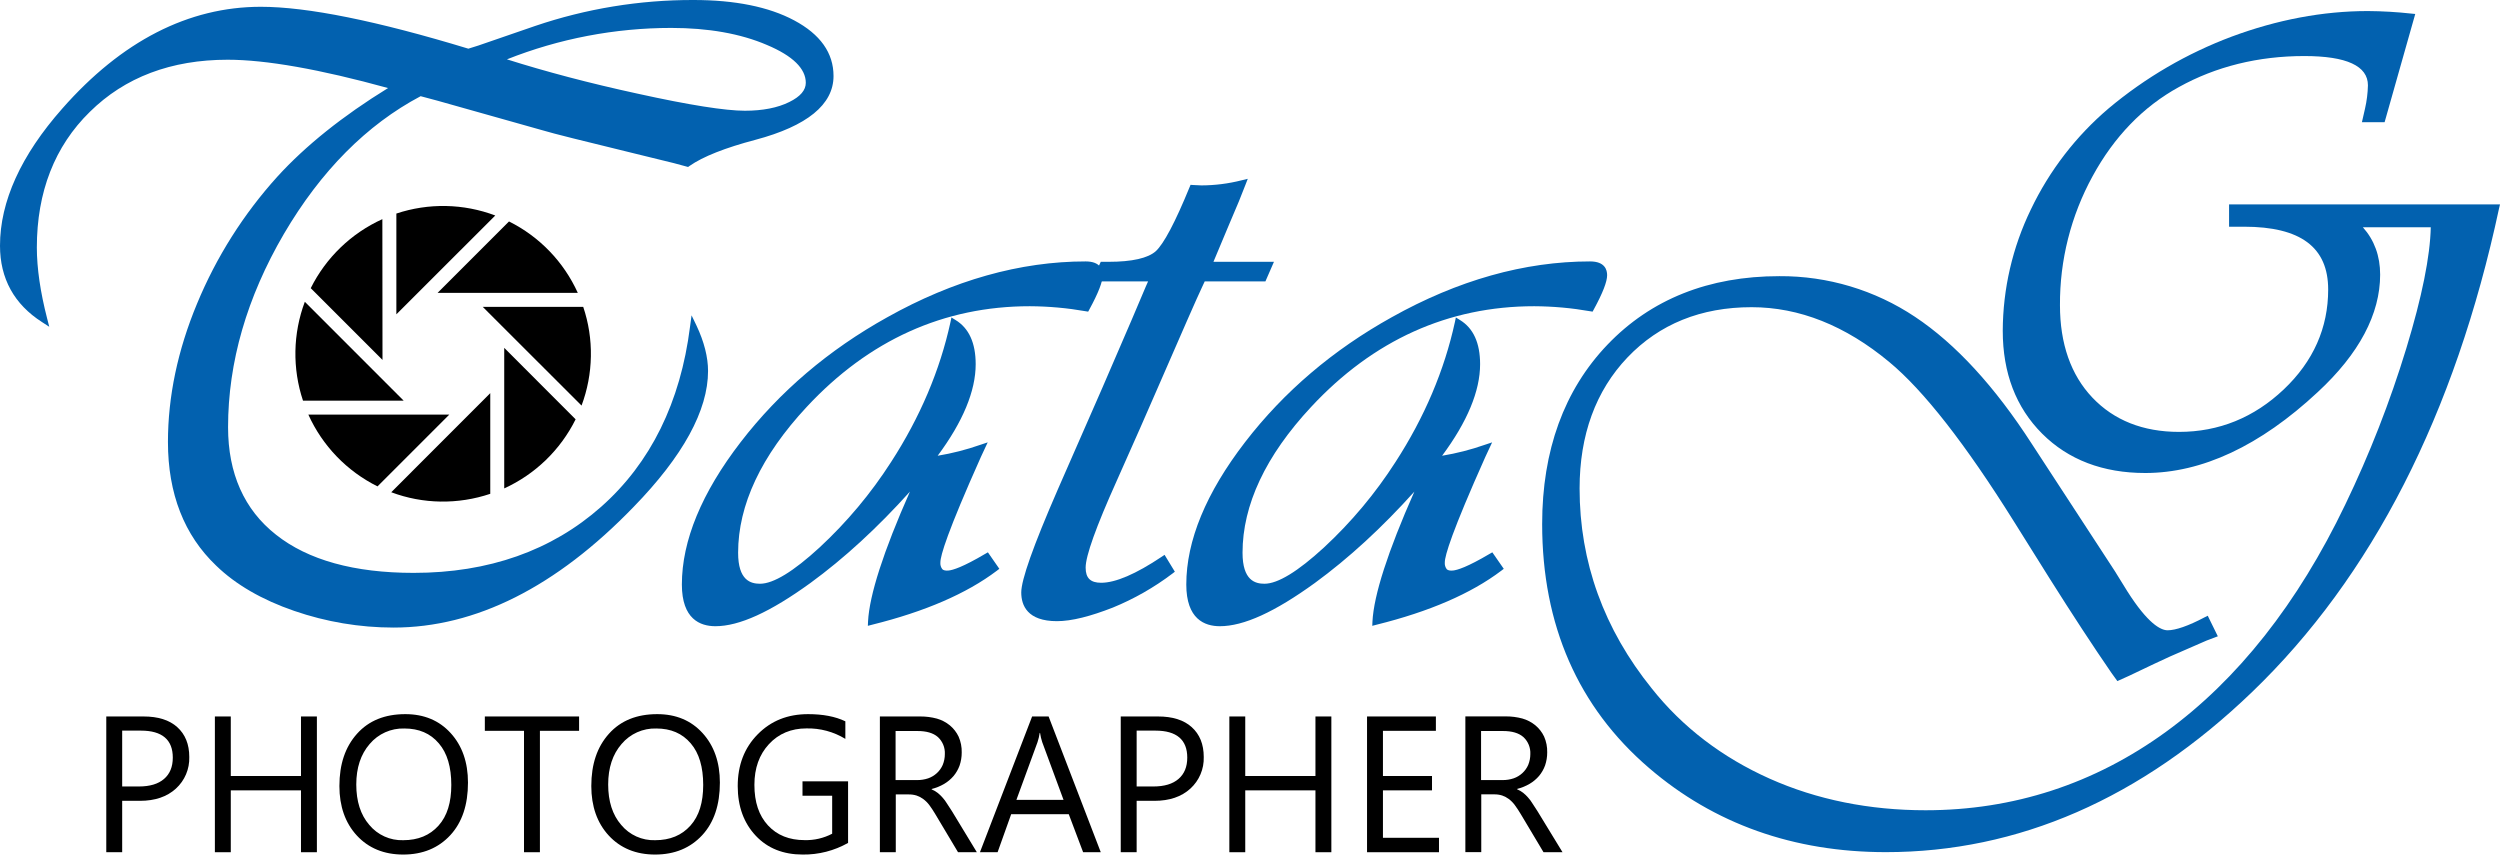
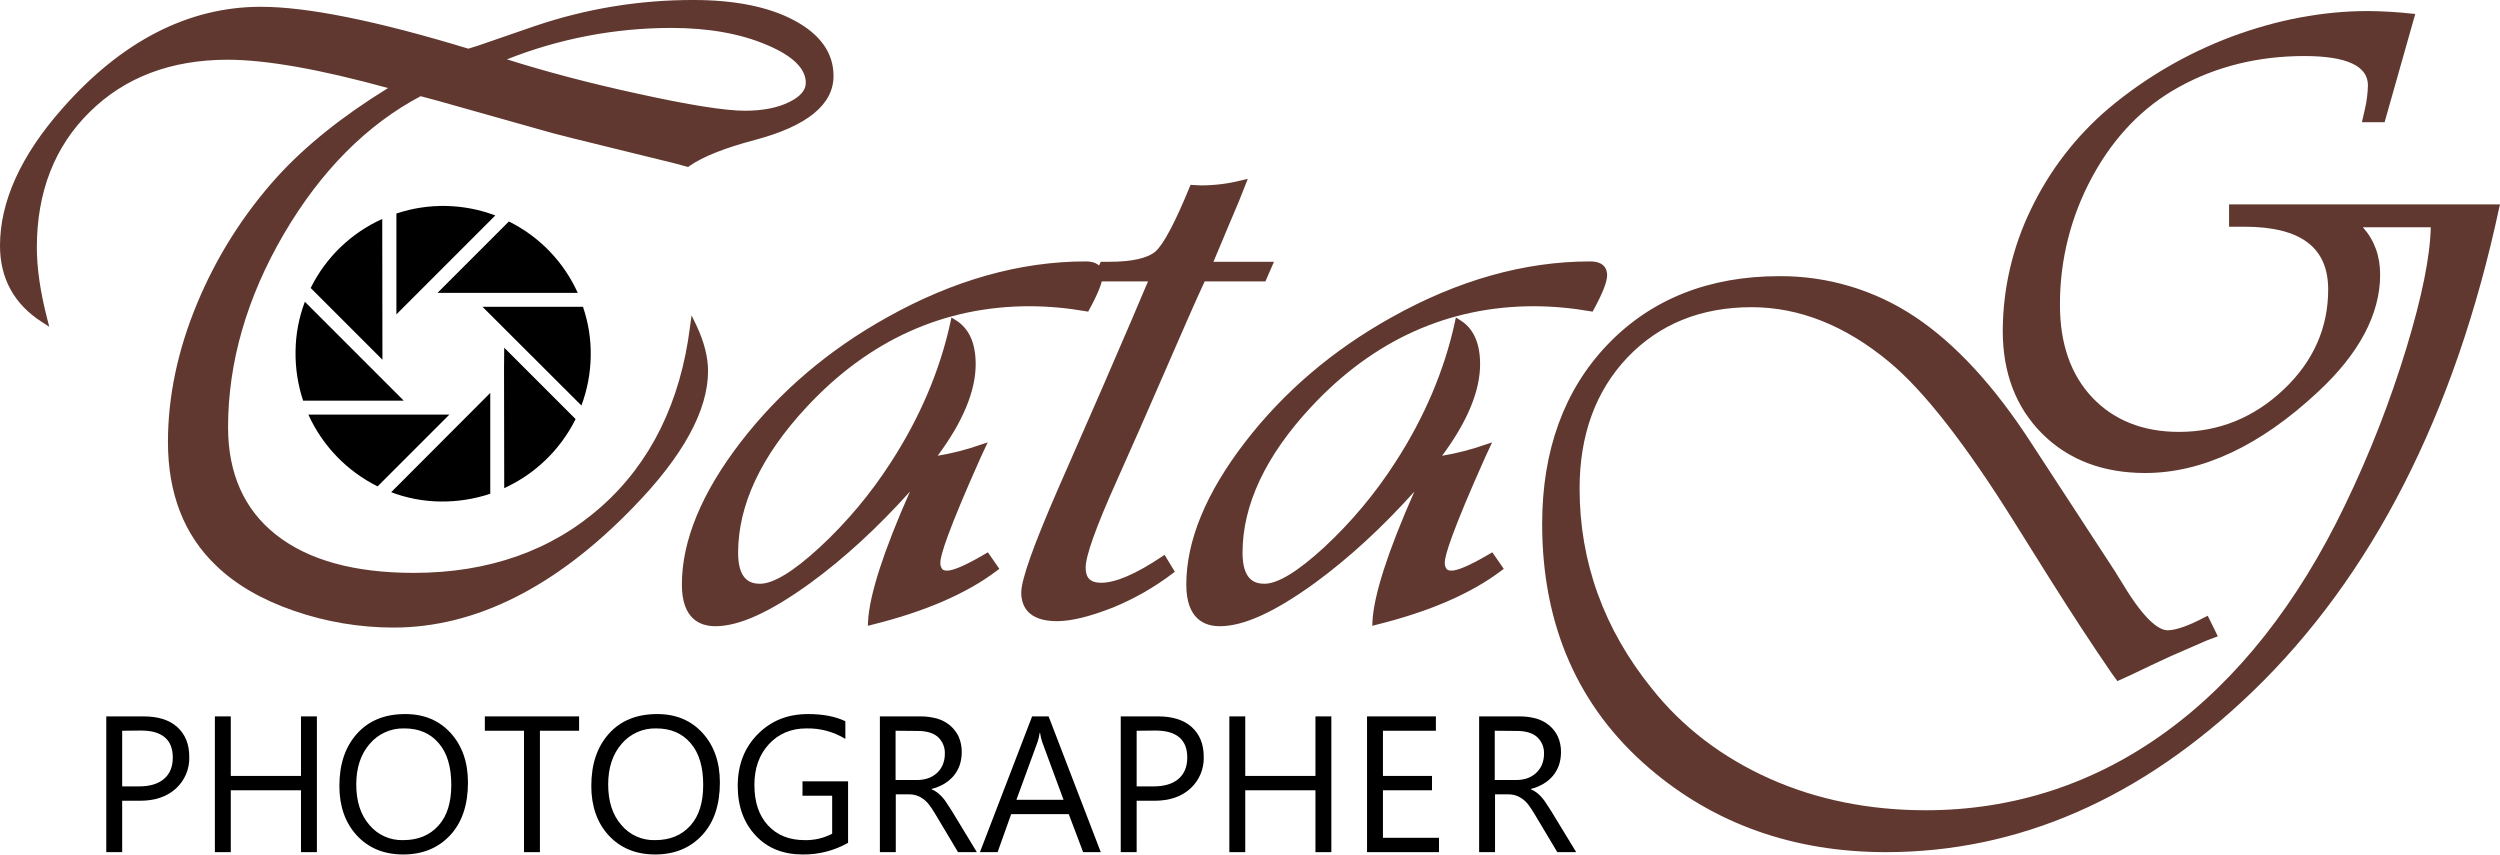
- <svg xmlns="http://www.w3.org/2000/svg" viewBox="0 0 1289.1 440.64">
+ <svg xmlns="http://www.w3.org/2000/svg" viewBox="0 0 1289.1 440.6">
  <defs>
-     <style>.cls-1{fill:#0261af;}</style>
+     <style>.cls-1{fill:#60382f;}</style>
  </defs>
  <g id="Шар_2" data-name="Шар 2">
    <g id="Шар_1-2" data-name="Шар 1">
      <path class="cls-1" d="M216.7,47.8q-42.75,22.35-71.8,72t-29,100.6c0,24.5,8.5,43.5,25.4,56.8s40.9,20,72.1,20q58.95,0,97.8-34.6t46.4-93.9c3.8,8.1,5.8,15.7,5.8,22.6q0,29.85-37.9,68.9Q266,321.85,203,321.8a153.16,153.16,0,0,1-50.6-8.5q-24.75-8.55-39.5-22.9C96.7,275,88.5,254.2,88.5,227.9c0-23.2,4.9-46.7,14.8-70.7a225,225,0,0,1,41.2-65.1q22.65-24.75,60-47.4Q148.4,29,117.4,29,72.85,29,45.1,56.4c-18.5,18.2-27.8,42-27.8,71.2,0,10.9,1.8,23.3,5.3,37C8.7,155.7,1.8,143.1,1.8,126.7q0-33.6,31.7-69.6Q79.1,5.2,134.5,5.3q36.15,0,107,21.7c3.1-1,4.9-1.6,5.5-1.8L276.5,15A248.49,248.49,0,0,1,357.6,1.7q31.65,0,51.1,10.3C421.6,18.9,428,28,428,39.2q0,20.85-39,31.2c-15.8,4.1-27.3,8.7-34.6,13.7l-6.6-1.8-20.8-5c-25.6-6.2-41.1-10.1-46.7-11.7L226,50.3C225.4,50.1,222.3,49.3,216.7,47.8Zm39.6-17c21.1,6.9,45.2,13.4,72.1,19.3S373.9,59,384.1,59c9.5,0,17.4-1.5,23.7-4.7s9.5-6.9,9.5-11.5c0-8.1-7-15.2-21-21.2s-30.7-9-50.1-9A232.21,232.21,0,0,0,256.3,30.8Z" />
      <path class="cls-1" d="M202.9,323.6a157.23,157.23,0,0,1-51.2-8.6c-16.6-5.7-30.2-13.6-40.2-23.3C95,276,86.6,254.6,86.6,227.9c0-23.3,5-47.3,15-71.3A227,227,0,0,1,143.1,91c14.4-15.8,33.6-31.2,57-45.6-35.2-9.7-63-14.6-82.7-14.6-29.1,0-53,9-71.1,26.9C28.2,75.4,19,99,19,127.6c0,10.7,1.8,23,5.3,36.6l1.1,4.3-3.7-2.4C7.3,156.9,0,143.6,0,126.7,0,103.9,10.8,80.1,32.1,56,62.7,21.2,97.2,3.5,134.5,3.5c24,0,60,7.3,107,21.6,3.8-1.2,4.7-1.5,5.1-1.6l29.3-10.1A252.16,252.16,0,0,1,357.6,0c21.3,0,38.8,3.5,51.9,10.5,13.5,7.2,20.3,16.8,20.3,28.7,0,14.7-13.6,25.8-40.3,32.9-15.5,4.1-27,8.6-34,13.5l-.7.5-7.4-2L326.6,79c-25.8-6.3-41.2-10.1-46.8-11.8L225.5,51.9c-.5-.1-3.4-.9-8.6-2.3-27.8,14.7-51.5,38.6-70.5,71-19.1,32.7-28.8,66.2-28.8,99.7,0,23.8,8.3,42.5,24.7,55.4,16.5,13.1,40.4,19.7,71,19.7,38.7,0,71.2-11.5,96.7-34.1s40.9-53.9,45.8-92.8l.8-5.9,2.6,5.4c3.9,8.3,5.9,16.2,5.9,23.3,0,20.3-12.9,43.9-38.4,70.1C286.8,302.7,245.2,323.6,202.9,323.6ZM117.4,27.2c20.7,0,50.2,5.3,87.5,15.8l3.9,1.1-3.5,2.1c-24.7,14.9-44.8,30.7-59.7,47.1a223.71,223.71,0,0,0-40.9,64.6C94.9,181.5,90,205,90,227.9c0,25.7,8,46.3,23.8,61.2,9.7,9.4,22.8,17,38.9,22.5a152.73,152.73,0,0,0,50.1,8.4c41.3,0,82.1-20.5,121.3-61,24.8-25.5,37.4-48.3,37.4-67.7a47,47,0,0,0-3.2-16.1c-5.9,36.9-21.4,66.8-46.1,88.7-26.1,23.2-59.4,35-99,35-31.4,0-56.1-6.9-73.2-20.4-17.3-13.6-26-33.2-26-58.2,0-34.1,9.8-68.3,29.3-101.5s43.8-57.7,72.5-72.7l.6-.3.7.2q8.4,2.25,9.3,2.4l54.3,15.3c5.5,1.6,21.2,5.6,46.7,11.7l20.8,5.1,5.9,1.6c7.4-4.9,19-9.5,34.4-13.5,25-6.7,37.7-16.6,37.7-29.5,0-10.6-6-19-18.5-25.6S378.2,3.4,357.5,3.4A247.94,247.94,0,0,0,277,16.6L247.5,26.8c-.7.2-2.5.8-5.6,1.8l-.5.2-.5-.2C194.1,14.3,158.2,7,134.5,7,98.2,7,64.7,24.3,34.7,58.3,14,81.8,3.5,104.8,3.5,126.7c0,14.3,5.3,25.4,16.3,33.8a147.28,147.28,0,0,1-4.3-32.9c0-29.6,9.5-54,28.3-72.5S87.4,27.2,117.4,27.2ZM384.2,60.6c-10.3,0-29.2-3-56.1-8.9s-51.2-12.4-72.3-19.3l-4.5-1.5,4.3-1.8a235.76,235.76,0,0,1,90.6-18.3c19.5,0,36.6,3.1,50.8,9.1,14.7,6.3,22.1,13.9,22.1,22.8,0,5.3-3.5,9.7-10.5,13.1C402.1,59,393.8,60.6,384.2,60.6Zm-122.8-30c19.9,6.3,42.5,12.3,67.4,17.7,26.7,5.9,45.3,8.8,55.3,8.8,9.1,0,16.9-1.5,22.9-4.5,5.7-2.8,8.5-6.1,8.5-9.9,0-7.3-6.7-13.9-20-19.5-13.7-5.9-30.4-8.8-49.4-8.8A230.06,230.06,0,0,0,261.4,30.6Z" />
      <path class="cls-1" d="M508.9,287.1l4,5.8c-15.5,11.7-36.7,20.8-63.6,27.5q1.05-22.35,26.4-77.1c-19.1,22.4-38.7,41.1-58.8,55.8s-36.2,22.2-48,22.2c-10.3,0-15.5-6.6-15.5-19.7q0-33.45,29.9-72.3t75.1-63.9q51-28.65,101.5-28.6c4.7,0,7.1,1.8,7.1,5.3q0,4.5-6.6,16.8a165.27,165.27,0,0,0-29.2-2.7q-67.65,0-116.3,52.5-35.85,38.55-35.9,76.4c0,11.8,4.4,17.7,13.1,17.7,7.4,0,18-6.4,31.9-19.2a230.59,230.59,0,0,0,37.2-44.4A219.49,219.49,0,0,0,492,166.5c6.3,3.8,9.5,10.9,9.5,21.3q0,21.45-21.7,49.4c7.1-.6,15.9-2.7,26.4-6.2l-1.8,3.8c-14,31.5-21,49.8-21,55.2q0,6.45,6,6C492.9,295.6,499.4,292.7,508.9,287.1Z" />
      <path class="cls-1" d="M368.9,322.9c-7.9,0-17.3-3.7-17.3-21.5,0-22.6,10.2-47.3,30.3-73.4s45.4-47.6,75.6-64.4c34.1-19.1,68.5-28.8,102.3-28.8,7.7,0,8.8,4.4,8.8,7.1,0,3.3-2.2,9.1-6.9,17.7l-.6,1.1-1.2-.2a171.44,171.44,0,0,0-28.9-2.6c-44.3,0-83,17.5-115,51.9-23.5,25.2-35.4,50.6-35.4,75.2,0,14.3,6.5,16,11.3,16,6.9,0,17.2-6.3,30.7-18.7a227.85,227.85,0,0,0,36.9-44.1c14.9-23,25.2-47.3,30.6-72.1l.5-2.4,2.1,1.3c6.9,4.2,10.4,11.8,10.4,22.8,0,13.8-6.6,29.7-19.6,47.2a130.71,130.71,0,0,0,21.9-5.6l3.9-1.3-3.5,7.5c-17.3,38.7-20.9,50.9-20.9,54.4a5,5,0,0,0,1,3.5c.6.6,1.6.8,3.1.7,2.3-.2,7.5-1.8,19-8.6l1.4-.8,5.9,8.5-1.3,1c-15.6,11.8-37.2,21.1-64.2,27.8l-2.3.6.1-2.3c.7-13.5,7.9-36,21.6-66.9-16.6,18.5-33.9,34.4-51.3,47.1C397.2,315.6,381.2,322.9,368.9,322.9ZM559.8,138.4c-33.2,0-67.1,9.5-100.6,28.4-29.8,16.5-54.9,37.8-74.6,63.4s-29.5,49.5-29.5,71.3c0,16.1,7.9,18,13.8,18,11.4,0,27.2-7.3,46.9-21.8,20-14.6,39.6-33.3,58.5-55.5l2.4-2.9-.9.1,2.4-3.1c14.2-18.2,21.3-34.5,21.3-48.3,0-8.6-2.2-14.6-6.6-18.3-5.6,24.3-15.9,48.1-30.5,70.7a238.31,238.31,0,0,1-37.5,44.8c-14.4,13.2-25.2,19.6-33.1,19.6-6.8,0-14.8-3.4-14.8-19.5,0-25.6,12.2-51.7,36.4-77.6,32.7-35.2,72.2-53.1,117.6-53.1a164.24,164.24,0,0,1,28.3,2.5c4.8-9.1,5.8-13.1,5.8-14.9C565.2,140.8,565.2,138.4,559.8,138.4ZM479.5,239l-2.3,5c-15.8,34.2-24.5,59.1-26,74.1,24.7-6.3,44.6-14.9,59.3-25.6l-2.1-3c-9,5.3-15.3,8-19.1,8.3a7.49,7.49,0,0,1-5.7-1.6,8.09,8.09,0,0,1-2.2-6.1c0-5.6,6.9-23.9,21.2-55.9l.1-.1c-8.9,2.8-16.6,4.5-22.9,5Z" />
-       <path class="cls-1" d="M654.2,136.7l-2.9,6.6H620.1l-1.8,3.8q-4.2,8.85-22.8,51.8-7.5,17.55-21.3,48.3c-10.8,23.9-16.2,39.1-16.2,45.4s3.2,9.5,9.7,9.5c7.8,0,18.5-4.6,32.1-13.7l3.5,5.8a133.7,133.7,0,0,1-30.4,17.3c-11.4,4.7-20.8,7.1-28.1,7.1-11.1,0-16.6-4.4-16.6-13.1q0-9.3,18.6-52.3l23-52.5q19.2-44.55,22.4-52.3l2.2-5.1h-29l3.1-6.6h2.9c12.7,0,21.2-2,25.6-6s10.3-15.2,17.8-33.7c2.2.1,3.7.2,4.4.2a82.86,82.86,0,0,0,21-2.7c-1.6,4.3-4.5,11.3-8.6,21L625,131.4l-2.2,5.1h31.4Z" />
+       <path class="cls-1" d="M654.2,136.7l-2.9,6.6H620.1l-1.8,3.8q-4.2,8.85-22.8,51.8-7.5,17.55-21.3,48.3c-10.8,23.9-16.2,39.1-16.2,45.4s3.2,9.5,9.7,9.5c7.8,0,18.5-4.6,32.1-13.7l3.5,5.8a133.7,133.7,0,0,1-30.4,17.3c-11.4,4.7-20.8,7.1-28.1,7.1-11.1,0-16.6-4.4-16.6-13.1q0-9.3,18.6-52.3l23-52.5q19.2-44.55,22.4-52.3l2.2-5.1h-29l3.1-6.6h2.9c12.7,0,21.2-2,25.6-6s10.3-15.2,17.8-33.7c2.2.1,3.7.2,4.4.2a82.86,82.86,0,0,0,21-2.7c-1.6,4.3-4.5,11.3-8.6,21L625,131.4l-2.2,5.1h31.4v.2Z" />
      <path class="cls-1" d="M545,320.3c-15.2,0-18.4-8.1-18.4-14.8,0-6.5,6.1-23.8,18.8-53l23-52.5c12.8-29.5,20.3-47.1,22.4-52.2l1.2-2.7H562.9l4.7-10.1h4c12.2,0,20.4-1.9,24.4-5.5,4.1-3.8,10-14.9,17.4-33l.5-1.2,1.3.1c2.2.1,3.6.2,4.3.2A84.89,84.89,0,0,0,640.1,93l3.3-.8-1.2,3.1c-1.6,4.3-4.5,11.4-8.7,21.1L625.7,135h31.2l-4.4,10.1H621.2l-1.3,2.8c-2.8,5.9-10.4,23.3-22.8,51.8-5,11.6-12.2,27.9-21.3,48.3-10.6,23.6-16,38.6-16,44.7,0,5.4,2.5,7.8,8,7.8,7.4,0,17.9-4.5,31.2-13.4l1.5-1,5.3,8.7-1.3,1a136.42,136.42,0,0,1-30.7,17.5C562.3,317.8,552.6,320.3,545,320.3Zm23.3-178.7h28.9l-3.3,7.5c-2.1,5.1-9.6,22.7-22.4,52.3l-23,52.5c-12.2,28.3-18.5,45.6-18.5,51.6,0,4.9,1.5,11.3,14.9,11.3,7.1,0,16.4-2.3,27.5-7a132.5,132.5,0,0,0,28.7-16.1l-1.8-2.9c-13.3,8.8-23.6,13-31.6,13-7.4,0-11.5-4-11.5-11.3,0-6.7,5.3-21.8,16.3-46.1,9.1-20.4,16.3-36.7,21.3-48.3,12.4-28.5,20-46,22.8-51.9l2.2-4.8H650l1.4-3.1H620.2l3.3-7.5,6.6-15.9c3.2-7.6,5.7-13.6,7.4-17.9a85.88,85.88,0,0,1-18.2,1.9c-.6,0-1.7,0-3.3-.1-7.5,18.2-13.3,29-17.8,33.1-4.7,4.3-13.5,6.4-26.8,6.4h-1.8Z" />
      <path class="cls-1" d="M769,287.1l4,5.8c-15.5,11.7-36.7,20.8-63.6,27.5q1.05-22.35,26.4-77.1c-19.1,22.4-38.7,41.1-58.8,55.8s-36.2,22.2-48,22.2c-10.3,0-15.5-6.6-15.5-19.7q0-33.45,29.9-72.3t75.1-63.9q51-28.65,101.5-28.6c4.7,0,7.1,1.8,7.1,5.3q0,4.5-6.6,16.8a165.27,165.27,0,0,0-29.2-2.7q-67.65,0-116.3,52.5-35.85,38.55-35.9,76.4c0,11.8,4.4,17.7,13.1,17.7,7.4,0,18-6.4,31.9-19.2a230.59,230.59,0,0,0,37.2-44.4,219.49,219.49,0,0,0,30.8-72.7c6.4,3.8,9.5,10.9,9.5,21.3q0,21.45-21.7,49.4c7.1-.6,15.9-2.7,26.4-6.2l-1.8,3.8c-14,31.5-21,49.8-21,55.2q0,6.45,6,6C753,295.6,759.5,292.7,769,287.1Z" />
      <path class="cls-1" d="M629,322.9c-7.9,0-17.3-3.7-17.3-21.5,0-22.6,10.2-47.3,30.3-73.4s45.4-47.6,75.6-64.4c34.1-19.1,68.5-28.8,102.3-28.8,7.7,0,8.8,4.4,8.8,7.1,0,3.3-2.2,9.1-6.9,17.7l-.6,1.1-1.2-.2a171.44,171.44,0,0,0-28.9-2.6c-44.3,0-83,17.5-115,51.9-23.5,25.2-35.4,50.6-35.4,75.2,0,14.3,6.5,16,11.3,16,6.9,0,17.2-6.3,30.7-18.7a227.85,227.85,0,0,0,36.9-44.1c14.9-23,25.2-47.3,30.6-72.1l.5-2.4,2.1,1.3c6.9,4.2,10.4,11.8,10.4,22.8,0,13.8-6.6,29.7-19.6,47.2a130.71,130.71,0,0,0,21.9-5.6l3.9-1.3-3.5,7.5C748.6,274.3,745,286.5,745,290a5,5,0,0,0,1,3.5c.6.6,1.6.8,3.1.7,2.3-.2,7.5-1.8,19-8.6l1.4-.8,5.9,8.5-1.3,1c-15.6,11.8-37.2,21.1-64.2,27.8l-2.3.6.1-2.3c.7-13.5,7.9-36,21.6-66.9-16.6,18.5-33.9,34.4-51.3,47.1C657.3,315.6,641.3,322.9,629,322.9ZM819.9,138.4c-33.2,0-67.1,9.5-100.6,28.4-29.8,16.5-54.9,37.8-74.6,63.4s-29.5,49.5-29.5,71.3c0,16.1,7.9,18,13.8,18,11.4,0,27.2-7.3,46.9-21.8,20-14.6,39.6-33.3,58.5-55.5l2.4-2.9-.9.1,2.4-3.1c14.2-18.2,21.3-34.5,21.3-48.3,0-8.6-2.2-14.6-6.6-18.3-5.6,24.3-15.9,48.1-30.5,70.7A238.31,238.31,0,0,1,685,285.2c-14.4,13.2-25.2,19.6-33.1,19.6-6.8,0-14.8-3.4-14.8-19.5,0-25.6,12.2-51.7,36.4-77.6,32.7-35.2,72.2-53.1,117.6-53.1a164.24,164.24,0,0,1,28.3,2.5c4.8-9.1,5.8-13.1,5.8-14.9C825.3,140.8,825.3,138.4,819.9,138.4ZM739.6,239l-2.3,5c-15.8,34.2-24.5,59.1-26,74.1,24.7-6.3,44.6-14.9,59.3-25.6l-2.1-3c-9,5.3-15.3,8-19.1,8.3a7.49,7.49,0,0,1-5.7-1.6,8.09,8.09,0,0,1-2.2-6.1c0-5.6,6.9-23.9,21.2-55.9l.1-.1c-8.9,2.8-16.6,4.5-22.9,5Z" />
-       <path class="cls-1" d="M1150.7,107.6h135.8q-34.05,159.3-127,248.5-85.05,81.45-187.2,81.5-70.95,0-121-43-54.45-46.8-54.5-124.5,0-56.55,33.2-91.3T917.3,144a121.7,121.7,0,0,1,69,20.7q31.2,20.7,59.7,65l42.8,65.6c3.4,5.5,5.5,8.9,6.4,10.4,8.9,13.9,16.2,20.8,22.2,20.8,4.4,0,11.1-2.3,19.9-6.9l3.5,7.3-4,1.6-18.8,8.2c-4,1.8-11,5.1-21,10l-4.9,2.2-2.2-3.1c-9.5-13.7-20-29.8-31.7-48.3l-18.6-29.7q-37.65-60.3-64.7-82.6-34.35-28.65-72-28.6-40,0-65.3,26.5c-16.8,17.6-25.1,40.6-25.1,68.8q0,57.6,37.7,104.3,24.15,30.3,61.4,46.9t81.1,16.5q68.85,0,125-40.8T1210.8,261a553.88,553.88,0,0,0,31.6-80.9q12.75-41.85,12.7-64.7h-41c7.5,6.8,11.3,15.5,11.3,26.1q0,29.85-31.7,59.4-44.25,41.25-87.7,41.2-32.1,0-52-19.8c-13.2-13.2-19.8-30.5-19.8-51.7a142.24,142.24,0,0,1,14.3-61.8,155,155,0,0,1,39.8-51.6,213,213,0,0,1,62.8-36.6q35-13,69.7-13.1A216.09,216.09,0,0,1,1243,8.8l-15,52.8h-8.2l1.1-4.9a63.55,63.55,0,0,0,1.5-12.4c0-11.2-11.5-16.8-34.6-16.8q-36.3,0-65.6,16.2c-18.8,10.3-33.8,25.9-45.2,46.7a138,138,0,0,0-17.1,67.3q0,30.6,17.2,48.8c11.4,12.2,26.8,18.3,46,18.3q31.65,0,55.2-22.4t23.5-52.7q0-34-45.2-34.1h-6v-8Z" />
+       <path class="cls-1" d="M1150.7,107.6h135.8q-34.05,159.3-127,248.5-85.05,81.45-187.2,81.5-70.95,0-121-43-54.45-46.8-54.5-124.5,0-56.55,33.2-91.3T917.3,144a121.7,121.7,0,0,1,69,20.7q31.2,20.7,59.7,65l42.8,65.6c3.4,5.5,5.5,8.9,6.4,10.4,8.9,13.9,16.2,20.8,22.2,20.8,4.4,0,11.1-2.3,19.9-6.9l3.5,7.3-4,1.6-18.8,8.2c-4,1.8-11,5.1-21,10l-4.9,2.2-2.2-3.1c-9.5-13.7-20-29.8-31.7-48.3l-18.6-29.7q-37.65-60.3-64.7-82.6-34.35-28.65-72-28.6-40,0-65.3,26.5c-16.8,17.6-25.1,40.6-25.1,68.8q0,57.6,37.7,104.3,24.15,30.3,61.4,46.9t81.1,16.5q68.85,0,125-40.8T1210.8,261a553.88,553.88,0,0,0,31.6-80.9q12.75-41.85,12.7-64.7h-41c7.5,6.8,11.3,15.5,11.3,26.1q0,29.85-31.7,59.4-44.25,41.25-87.7,41.2-32.1,0-52-19.8c-13.2-13.2-19.8-30.5-19.8-51.7a142.24,142.24,0,0,1,14.3-61.8,155,155,0,0,1,39.8-51.6,213,213,0,0,1,62.8-36.6q35-13,69.7-13.1A216.09,216.09,0,0,1,1243,8.8l-15,52.8h-8.2l1.1-4.9a63.55,63.55,0,0,0,1.5-12.4c0-11.2-11.5-16.8-34.6-16.8q-36.3,0-65.6,16.2c-18.8,10.3-33.8,25.9-45.2,46.7a138,138,0,0,0-17.1,67.3q0,30.6,17.2,48.8c11.4,12.2,26.8,18.3,46,18.3q31.65,0,55.2-22.4t23.5-52.7q0-34-45.2-34.1h-6l.1-8Z" />
      <path class="cls-1" d="M972.4,439.4c-47.5,0-88.6-14.6-122.1-43.4-36.6-31.4-55.1-73.7-55.1-125.8,0-37.9,11.3-69.1,33.7-92.5s52.2-35.3,88.6-35.3a124.62,124.62,0,0,1,70,21c20.9,13.9,41.1,35.9,60.2,65.5l42.8,65.6c3.4,5.5,5.6,9,6.5,10.5,10.5,16.5,17.1,20,20.7,20,4.1,0,10.6-2.2,19.1-6.7l1.6-.8,5.2,10.6-5.8,2.2-18.8,8.2q-6,2.7-21,9.9l-6.2,2.8-3.1-4.3c-9.5-13.8-20.1-30-31.7-48.4l-18.6-29.7c-24.9-39.8-46.5-67.5-64.3-82.2-22.5-18.7-46.3-28.2-70.9-28.2-26.1,0-47.6,8.7-64,25.9s-24.7,40-24.7,67.6c0,37.8,12.5,72.5,37.3,103.2,15.8,19.9,36.3,35.5,60.7,46.4s51.5,16.3,80.4,16.3c45.3,0,87-13.6,123.9-40.4s68.1-66.3,92.5-117.2a565.93,565.93,0,0,0,31.5-80.6c8.1-26.6,12.3-47.6,12.6-62.4h-35c5.9,6.6,8.9,14.8,8.9,24.4,0,20.3-10.8,40.8-32.2,60.6-29.7,27.7-59.7,41.7-88.9,41.7-21.8,0-39.7-6.8-53.2-20.3s-20.3-31.3-20.3-53a144.48,144.48,0,0,1,14.5-62.6,157.36,157.36,0,0,1,40.2-52.2,217.73,217.73,0,0,1,63.3-36.9c23.4-8.7,47-13.2,70.3-13.2A217.86,217.86,0,0,1,1243.3,7l2.1.2L1229.6,63h-11.7l1.6-7a60,60,0,0,0,1.5-12c0-10-11-15.1-32.8-15.1-23.8,0-45.6,5.4-64.7,16-18.4,10.1-33.4,25.6-44.5,46a136.87,136.87,0,0,0-16.8,66.5c0,19.8,5.6,35.9,16.7,47.6s26.1,17.7,44.7,17.7c20.6,0,38.7-7.4,54-21.9s22.9-31.8,22.9-51.5c0-21.8-14.2-32.4-43.4-32.4h-7.7V105.4h139.7l-.5,2.1c-22.7,106-65.6,190-127.4,249.4C1104,411.9,1040.6,439.4,972.4,439.4Zm-55-293.5c-35.4,0-64.3,11.5-86,34.2s-32.7,53-32.7,90.1c0,51.1,18.1,92.5,53.9,123.2,32.9,28.2,73.2,42.5,119.8,42.5,67.3,0,129.9-27.3,186-81,60.9-58.6,103.3-141.2,126-245.5H1152.5v4.5h4.2c31.2,0,46.9,12.1,46.9,35.9,0,20.6-8.1,38.8-24,54s-34.9,22.9-56.4,22.9c-19.6,0-35.5-6.3-47.2-18.8s-17.6-29.3-17.6-50a140.23,140.23,0,0,1,17.3-68.2c11.5-21,26.9-37,45.9-47.4,19.7-10.9,42-16.4,66.4-16.4,24.1,0,36.3,6.3,36.3,18.6a60.88,60.88,0,0,1-1.6,12.8l-.6,2.8h4.7l13.9-49.2c-7.6-.7-14.3-1.1-19.9-1.1-22.9,0-46.1,4.4-69.1,13a210.91,210.91,0,0,0-62.3,36.3,153.91,153.91,0,0,0-39.3,51,140.33,140.33,0,0,0-14.1,61c0,20.7,6.5,37.7,19.3,50.5s29.9,19.3,50.7,19.3c28.4,0,57.5-13.7,86.6-40.7,20.7-19.2,31.1-38.8,31.1-58.1,0-10.2-3.5-18.3-10.7-24.8l-3.4-3h47.3V116c0,15.3-4.3,37.2-12.8,65.2a556.71,556.71,0,0,1-31.7,81.1c-24.7,51.4-56.2,91.3-93.6,118.5s-79.9,41.1-126,41.1c-29.4,0-56.9-5.6-81.8-16.7s-45.8-27-62-47.4c-25.2-31.3-38-66.8-38-105.4,0-28.5,8.6-52.1,25.6-70s39.4-27,66.5-27c25.4,0,50,9.8,73.1,29,18.1,15,40,42.9,65.1,83l18.6,29.7c11.6,18.3,22.2,34.5,31.6,48.2l1.4,1.9,3.6-1.6c10-4.8,17.1-8.2,21.1-10l18.8-8.2,2.3-.9-1.9-4c-8.4,4.2-14.7,6.3-19.1,6.3-6.6,0-14.3-7.1-23.6-21.6-.9-1.5-3-5-6.4-10.4L1045,231.3c-18.8-29.2-38.8-50.9-59.2-64.5A119.63,119.63,0,0,0,917.4,145.9Z" />
-       <path d="M63,412.94v26.5H54.8v-70H74c7.5,0,13.3,1.8,17.4,5.5s6.2,8.8,6.2,15.4a21.16,21.16,0,0,1-6.9,16.3c-4.6,4.2-10.8,6.3-18.5,6.3Zm0-36.1v28.7h8.6c5.7,0,10-1.3,13-3.9s4.5-6.2,4.5-11c0-9.2-5.5-13.9-16.4-13.9H63Z" />
-       <path d="M163.4,439.44h-8.2v-31.9H119v31.9h-8.2v-70H119v30.7h36.2v-30.7h8.2Z" />
-       <path d="M298.6,376.84H278.4v62.6h-8.2v-62.6H250v-7.4h48.6Z" />
-       <path d="M337.8,440.64c-9.9,0-17.9-3.3-23.9-9.8s-9-15.1-9-25.5c0-11.3,3-20.2,9.1-27s14.4-10.1,24.9-10.1c9.7,0,17.5,3.3,23.4,9.8s8.9,15,8.9,25.5c0,11.4-3,20.5-9.1,27.1S347.9,440.64,337.8,440.64Zm.6-65a22.54,22.54,0,0,0-17.9,8c-4.6,5.3-6.9,12.3-6.9,20.9s2.2,15.6,6.7,20.8a21.79,21.79,0,0,0,17.5,7.9c7.7,0,13.7-2.5,18.2-7.5s6.6-12,6.6-21c0-9.2-2.1-16.4-6.4-21.4C351.8,378.14,345.9,375.64,338.4,375.64Z" />
-       <path d="M437.3,434.64a46.32,46.32,0,0,1-23.4,6c-10,0-18.1-3.2-24.2-9.7s-9.3-15-9.3-25.6c0-10.8,3.4-19.7,10.3-26.7s15.5-10.4,26-10.4c7.6,0,14,1.2,19.2,3.7V381a36.84,36.84,0,0,0-20.1-5.4c-7.8,0-14.3,2.7-19.3,8.1s-7.5,12.4-7.5,21c0,8.9,2.3,15.8,7,20.9s11,7.6,18.9,7.6a28.94,28.94,0,0,0,14.2-3.3v-19.6H413.8v-7.4h23.5v31.7Z" />
-       <path d="M503.7,439.44H494l-11.7-19.6a54.9,54.9,0,0,0-3.1-4.7,15.15,15.15,0,0,0-3.1-3.1,12.39,12.39,0,0,0-3.4-1.8,13.09,13.09,0,0,0-4.1-.6h-6.7v29.8h-8.2v-70h20.9a32.39,32.39,0,0,1,8.5,1.1,18.62,18.62,0,0,1,6.7,3.5,17.13,17.13,0,0,1,4.5,5.8,19.05,19.05,0,0,1,1.6,8.2,20.46,20.46,0,0,1-1.1,6.7,18.1,18.1,0,0,1-3.1,5.4,19.45,19.45,0,0,1-4.9,4.1,24.52,24.52,0,0,1-6.4,2.6v.2a13.28,13.28,0,0,1,3.1,1.8,18.78,18.78,0,0,1,2.5,2.4,19.2,19.2,0,0,1,2.3,3.1c.8,1.2,1.6,2.5,2.6,4Zm-41.9-62.6v25.4h11.1a17.47,17.47,0,0,0,5.7-.9,12.88,12.88,0,0,0,4.5-2.7,12.46,12.46,0,0,0,3-4.2,14.71,14.71,0,0,0,1.1-5.6,11.17,11.17,0,0,0-3.6-8.8c-2.4-2.1-5.9-3.1-10.5-3.1H461.8Z" />
-       <path d="M567.6,439.44h-9.1l-7.4-19.6H521.4l-7,19.6h-9.1l26.9-70h8.5Zm-19.2-27-11-29.8a27.52,27.52,0,0,1-1.1-4.7h-.2a27.44,27.44,0,0,1-1.1,4.7l-10.9,29.8Z" />
-       <path d="M586.1,412.94v26.5h-8.2v-70h19.2c7.5,0,13.3,1.8,17.4,5.5s6.2,8.8,6.2,15.4a21.16,21.16,0,0,1-6.9,16.3c-4.6,4.2-10.8,6.3-18.5,6.3Zm0-36.1v28.7h8.6c5.7,0,10-1.3,13-3.9s4.5-6.2,4.5-11c0-9.2-5.5-13.9-16.4-13.9h-9.7Z" />
-       <path d="M686.5,439.44h-8.2v-31.9H642.1v31.9h-8.2v-70h8.2v30.7h36.2v-30.7h8.2Z" />
-       <path d="M742,439.44H704.9v-70h35.5v7.4H713.1v23.3h25.3v7.4H713.1V432H742Z" />
-       <path d="M805.7,439.44h-9.8l-11.7-19.6a54.9,54.9,0,0,0-3.1-4.7A15.15,15.15,0,0,0,778,412a12.39,12.39,0,0,0-3.4-1.8,13.09,13.09,0,0,0-4.1-.6h-6.7v29.8h-8.2v-70h20.9a32.39,32.39,0,0,1,8.5,1.1,18.62,18.62,0,0,1,6.7,3.5,17.13,17.13,0,0,1,4.5,5.8,19.05,19.05,0,0,1,1.6,8.2,20.46,20.46,0,0,1-1.1,6.7,18.1,18.1,0,0,1-3.1,5.4,19.45,19.45,0,0,1-4.9,4.1,24.52,24.52,0,0,1-6.4,2.6v.2a13.28,13.28,0,0,1,3.1,1.8,18.78,18.78,0,0,1,2.5,2.4,19.2,19.2,0,0,1,2.3,3.1c.8,1.2,1.6,2.5,2.6,4Zm-42-62.6v25.4h11.1a17.47,17.47,0,0,0,5.7-.9,12.88,12.88,0,0,0,4.5-2.7,12.46,12.46,0,0,0,3-4.2,14.71,14.71,0,0,0,1.1-5.6,11.17,11.17,0,0,0-3.6-8.8c-2.4-2.1-5.9-3.1-10.5-3.1H763.7Z" />
-       <path d="M159,213.8a76.48,76.48,0,0,0,35.66,37l37-37Z" />
-       <path d="M157.18,155.61a76.42,76.42,0,0,0-.94,51h51.92Z" />
-       <path d="M197.16,113a76.62,76.62,0,0,0-36.93,35.59l37,37Z" />
-       <path d="M201.74,253.82a75.63,75.63,0,0,0,25.4,4.81,76.71,76.71,0,0,0,25.66-4V202.72Z" />
-       <path d="M260,189.59H260v62.25a76.57,76.57,0,0,0,36.81-35.62L260,179.37v10.22Z" />
-       <path d="M255.38,111.12a76.15,76.15,0,0,0-51-1l0,51.95Z" />
-       <path d="M297.93,151a76.31,76.31,0,0,0-35.47-36.81L225.65,151Z" />
-       <path d="M299.87,209.13a76.05,76.05,0,0,0,4.81-25.36,75.25,75.25,0,0,0-3.95-25.54H248.92Z" />
-       <path d="M207.91,440.64c-9.9,0-17.9-3.3-23.9-9.8s-9-15.1-9-25.5c0-11.3,3-20.2,9.1-27s14.4-10.1,24.9-10.1c9.7,0,17.5,3.3,23.4,9.8s8.9,15,8.9,25.5c0,11.4-3,20.5-9.1,27.1S218,440.64,207.91,440.64Zm.6-65a22.54,22.54,0,0,0-17.9,8c-4.6,5.3-6.9,12.3-6.9,20.9s2.2,15.6,6.7,20.8a21.79,21.79,0,0,0,17.5,7.9c7.7,0,13.7-2.5,18.2-7.5s6.6-12,6.6-21c0-9.2-2.1-16.4-6.4-21.4C221.91,378.14,216,375.64,208.51,375.64Z" />
+       <path d="M159,213.8a76.81,76.81,0,0,0,35.7,37l37-37Z" />
+       <path d="M157.2,155.6a74.06,74.06,0,0,0-4.8,25.5,76.92,76.92,0,0,0,3.9,25.5h51.9Z" />
+       <path d="M197.1,112.9a76,76,0,0,0-36.9,35.6l37,37Z" />
+       <path d="M201.7,253.8a73.94,73.94,0,0,0,25.4,4.8,78.15,78.15,0,0,0,25.7-4v-52Z" />
+       <path d="M259.9,189.5h0l.1,62.2a76.64,76.64,0,0,0,36.8-35.6L260,179.3l-.1,10.2Z" />
+       <path d="M255.4,111.1a76.13,76.13,0,0,0-51-1v52Z" />
+       <path d="M297.9,151a76,76,0,0,0-35.5-36.8L225.6,151Z" />
+       <path d="M299.8,209.1a75.9,75.9,0,0,0,4.8-25.4,74.09,74.09,0,0,0-4-25.5H248.8Z" />
+       <path d="M812.75,439.4H803l-11.7-19.6a54.9,54.9,0,0,0-3.1-4.7,15.15,15.15,0,0,0-3.1-3.1,12.39,12.39,0,0,0-3.4-1.8,13.09,13.09,0,0,0-4.1-.6h-6.7v29.8h-8.2v-70h20.9a32.39,32.39,0,0,1,8.5,1.1,18.62,18.62,0,0,1,6.7,3.5,17.13,17.13,0,0,1,4.5,5.8,19.05,19.05,0,0,1,1.6,8.2,20.46,20.46,0,0,1-1.1,6.7,18.1,18.1,0,0,1-3.1,5.4,19.45,19.45,0,0,1-4.9,4.1,24.52,24.52,0,0,1-6.4,2.6v.2a13.28,13.28,0,0,1,3.1,1.8,18.78,18.78,0,0,1,2.5,2.4,19.2,19.2,0,0,1,2.3,3.1c.8,1.2,1.6,2.5,2.6,4Zm-42-62.6v25.4h11.1a17.47,17.47,0,0,0,5.7-.9,12.88,12.88,0,0,0,4.5-2.7,12.46,12.46,0,0,0,3-4.2,14.71,14.71,0,0,0,1.1-5.6,11.17,11.17,0,0,0-3.6-8.8c-2.4-2.1-5.9-3.1-10.5-3.1l-11.3-.1Z" />
+       <path d="M63,412.9v26.5H54.8v-70H74c7.5,0,13.3,1.8,17.4,5.5s6.2,8.8,6.2,15.4a21.16,21.16,0,0,1-6.9,16.3c-4.6,4.2-10.8,6.3-18.5,6.3Zm0-36.1v28.7h8.6c5.7,0,10-1.3,13-3.9s4.5-6.2,4.5-11c0-9.2-5.5-13.9-16.4-13.9l-9.7.1Z" />
+       <path d="M163.4,439.4h-8.2V407.5H119v31.9h-8.2v-70H119v30.7h36.2V369.4h8.2Z" />
+       <path d="M298.6,376.8H278.4v62.6h-8.2V376.8H250v-7.4h48.6v7.4Z" />
+       <path d="M337.8,440.6c-9.9,0-17.9-3.3-23.9-9.8s-9-15.1-9-25.5c0-11.3,3-20.2,9.1-27s14.4-10.1,24.9-10.1c9.7,0,17.5,3.3,23.4,9.8s8.9,15,8.9,25.5c0,11.4-3,20.5-9.1,27.1S347.9,440.6,337.8,440.6Zm.6-65a22.54,22.54,0,0,0-17.9,8c-4.6,5.3-6.9,12.3-6.9,20.9s2.2,15.6,6.7,20.8a21.79,21.79,0,0,0,17.5,7.9c7.7,0,13.7-2.5,18.2-7.5s6.6-12,6.6-21c0-9.2-2.1-16.4-6.4-21.4C351.8,378.1,345.9,375.6,338.4,375.6Z" />
+       <path d="M437.3,434.6a46.32,46.32,0,0,1-23.4,6c-10,0-18.1-3.2-24.2-9.7s-9.3-15-9.3-25.6c0-10.8,3.4-19.7,10.3-26.7s15.5-10.4,26-10.4c7.6,0,14,1.2,19.2,3.7V381a36.84,36.84,0,0,0-20.1-5.4c-7.8,0-14.3,2.7-19.3,8.1s-7.5,12.4-7.5,21c0,8.9,2.3,15.8,7,20.9s11,7.6,18.9,7.6a28.94,28.94,0,0,0,14.2-3.3V410.3H413.8v-7.4h23.5v31.7Z" />
+       <path d="M503.7,439.4H494l-11.7-19.6a54.9,54.9,0,0,0-3.1-4.7,15.15,15.15,0,0,0-3.1-3.1,12.39,12.39,0,0,0-3.4-1.8,13.09,13.09,0,0,0-4.1-.6h-6.7v29.8h-8.2v-70h20.9a32.39,32.39,0,0,1,8.5,1.1,18.62,18.62,0,0,1,6.7,3.5,17.13,17.13,0,0,1,4.5,5.8,19.05,19.05,0,0,1,1.6,8.2,20.46,20.46,0,0,1-1.1,6.7,18.1,18.1,0,0,1-3.1,5.4,19.45,19.45,0,0,1-4.9,4.1,24.52,24.52,0,0,1-6.4,2.6v.2a13.28,13.28,0,0,1,3.1,1.8,18.78,18.78,0,0,1,2.5,2.4,19.2,19.2,0,0,1,2.3,3.1c.8,1.2,1.6,2.5,2.6,4Zm-41.9-62.6v25.4h11.1a17.47,17.47,0,0,0,5.7-.9,12.88,12.88,0,0,0,4.5-2.7,12.46,12.46,0,0,0,3-4.2,14.71,14.71,0,0,0,1.1-5.6,11.17,11.17,0,0,0-3.6-8.8c-2.4-2.1-5.9-3.1-10.5-3.1l-11.3-.1Z" />
+       <path d="M567.6,439.4h-9.1l-7.4-19.6H521.4l-7,19.6h-9.1l26.9-70h8.5Zm-19.2-27-11-29.8a27.52,27.52,0,0,1-1.1-4.7h-.2a27.44,27.44,0,0,1-1.1,4.7l-10.9,29.8Z" />
+       <path d="M586.1,412.9v26.5h-8.2v-70h19.2c7.5,0,13.3,1.8,17.4,5.5s6.2,8.8,6.2,15.4a21.16,21.16,0,0,1-6.9,16.3c-4.6,4.2-10.8,6.3-18.5,6.3Zm0-36.1v28.7h8.6c5.7,0,10-1.3,13-3.9s4.5-6.2,4.5-11c0-9.2-5.5-13.9-16.4-13.9l-9.7.1Z" />
+       <path d="M686.5,439.4h-8.2V407.5H642.1v31.9h-8.2v-70h8.2v30.7h36.2V369.4h8.2Z" />
+       <path d="M742,439.4H704.9v-70h35.5v7.4H713.1v23.3h25.3v7.4H713.1V432H742v7.4Z" />
+       <path d="M207.9,440.6c-9.9,0-17.9-3.3-23.9-9.8s-9-15.1-9-25.5c0-11.3,3-20.2,9.1-27s14.4-10.1,24.9-10.1c9.7,0,17.5,3.3,23.4,9.8s8.9,15,8.9,25.5c0,11.4-3,20.5-9.1,27.1S218,440.6,207.9,440.6Zm.6-65a22.54,22.54,0,0,0-17.9,8c-4.6,5.3-6.9,12.3-6.9,20.9s2.2,15.6,6.7,20.8a21.79,21.79,0,0,0,17.5,7.9c7.7,0,13.7-2.5,18.2-7.5s6.6-12,6.6-21c0-9.2-2.1-16.4-6.4-21.4C221.9,378.1,216,375.6,208.5,375.6Z" />
    </g>
  </g>
</svg>
